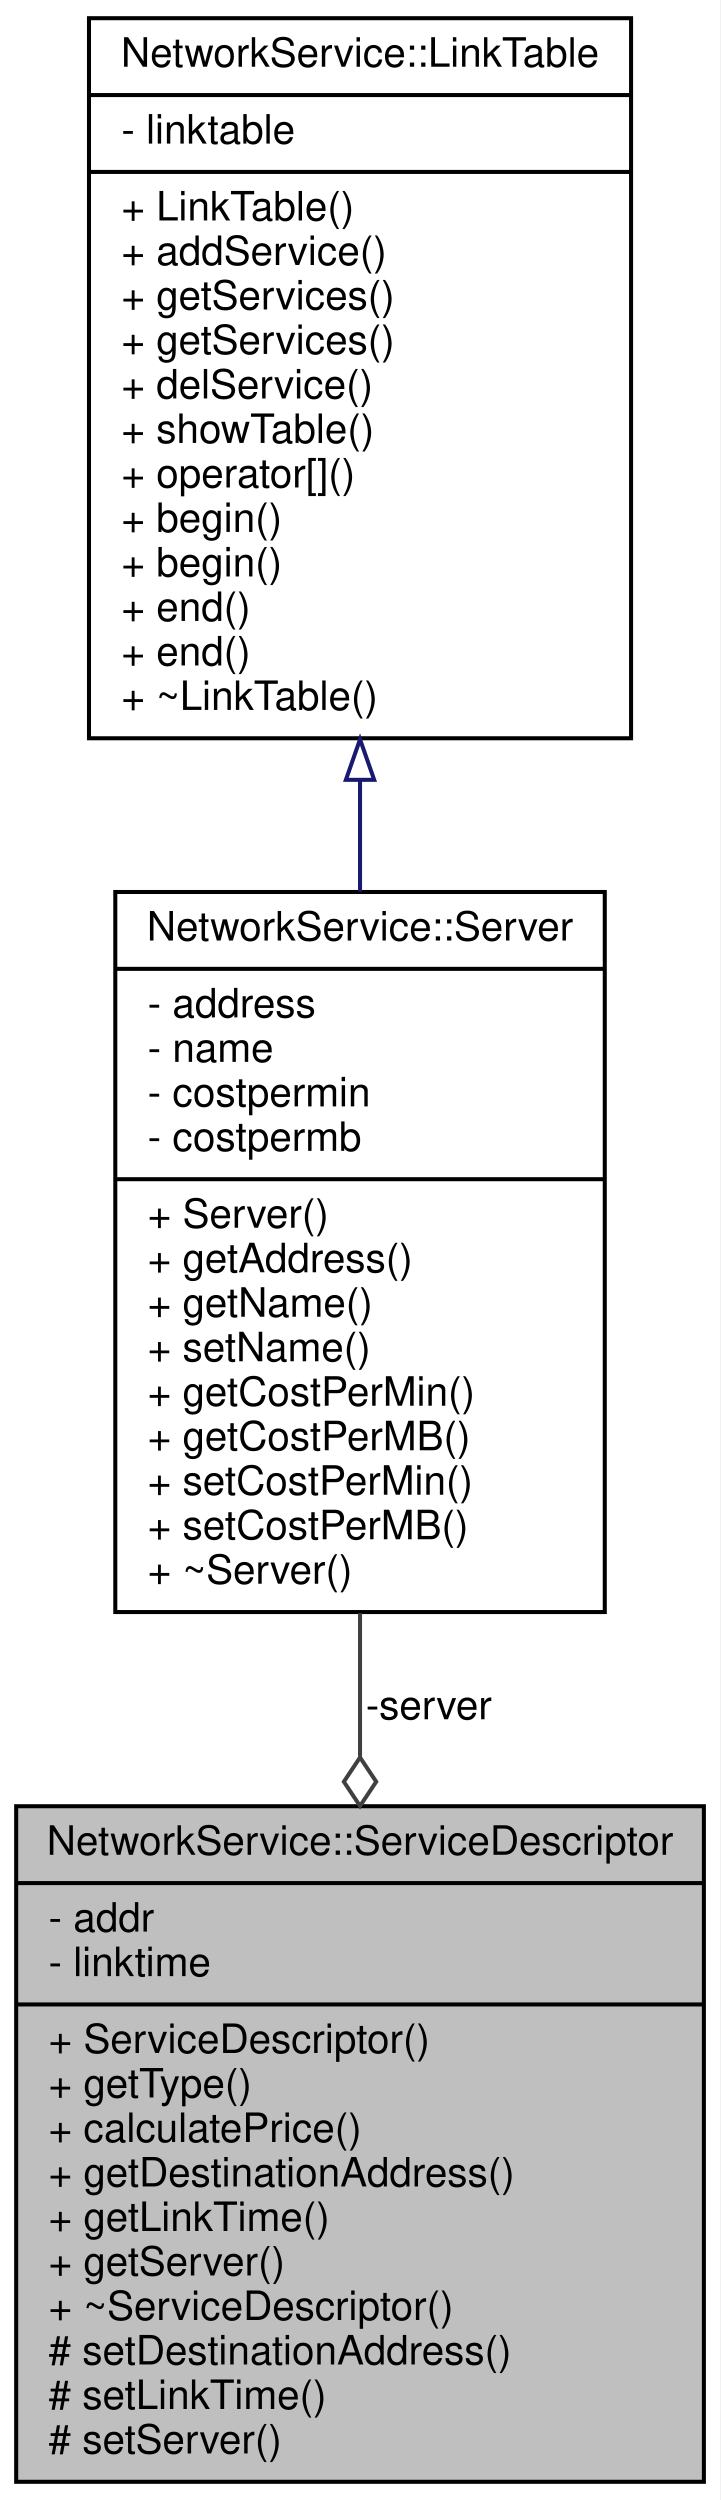
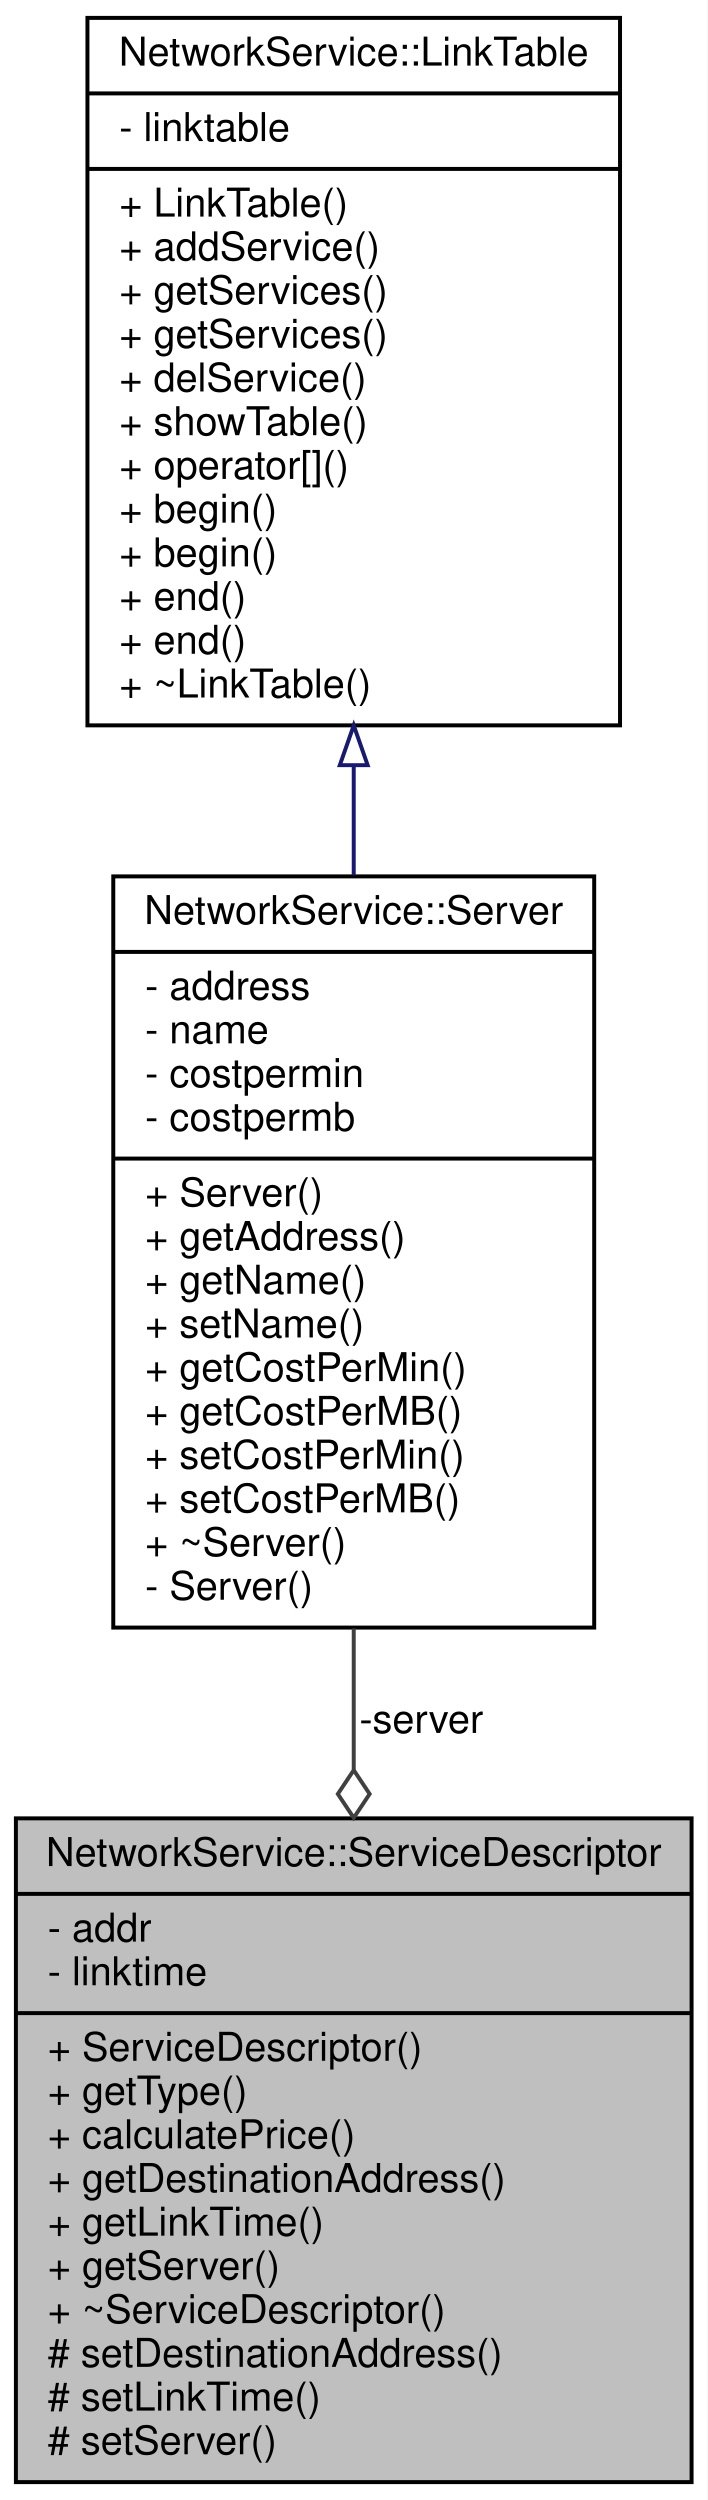
- <svg xmlns="http://www.w3.org/2000/svg" xmlns:xlink="http://www.w3.org/1999/xlink" width="178pt" height="618pt" viewBox="0.00 0.00 178.00 618.00">
-   <g id="graph0" class="graph" transform="scale(1 1) rotate(0) translate(4 614)">
-     <polygon fill="white" stroke="none" points="-4,4 -4,-614 174,-614 174,4 -4,4" />
+ <svg xmlns="http://www.w3.org/2000/svg" xmlns:xlink="http://www.w3.org/1999/xlink" width="178pt" height="629pt" viewBox="0.00 0.00 178.00 629.00">
+   <g id="graph0" class="graph" transform="scale(1 1) rotate(0) translate(4 625)">
+     <polygon fill="white" stroke="none" points="-4,4 -4,-625 174,-625 174,4 -4,4" />
    <g id="node1" class="node">
      <polygon fill="#bfbfbf" stroke="black" points="0,-0.5 0,-167.5 170,-167.5 170,-0.5 0,-0.5" />
      <text text-anchor="middle" x="85" y="-155.5" font-family="Helvetica,sans-Serif" font-size="10.00">NetworkService::ServiceDescriptor</text>
      <polyline fill="none" stroke="black" points="0,-148.5 170,-148.5 " />
      <text text-anchor="start" x="8" y="-136.5" font-family="Helvetica,sans-Serif" font-size="10.00">- addr</text>
      <text text-anchor="start" x="8" y="-125.5" font-family="Helvetica,sans-Serif" font-size="10.00">- linktime</text>
      <polyline fill="none" stroke="black" points="0,-118.5 170,-118.5 " />
      <text text-anchor="start" x="8" y="-106.5" font-family="Helvetica,sans-Serif" font-size="10.00">+ ServiceDescriptor()</text>
      <text text-anchor="start" x="8" y="-95.5" font-family="Helvetica,sans-Serif" font-size="10.00">+ getType()</text>
      <text text-anchor="start" x="8" y="-84.5" font-family="Helvetica,sans-Serif" font-size="10.00">+ calculatePrice()</text>
      <text text-anchor="start" x="8" y="-73.5" font-family="Helvetica,sans-Serif" font-size="10.00">+ getDestinationAddress()</text>
      <text text-anchor="start" x="8" y="-62.5" font-family="Helvetica,sans-Serif" font-size="10.00">+ getLinkTime()</text>
      <text text-anchor="start" x="8" y="-51.5" font-family="Helvetica,sans-Serif" font-size="10.00">+ getServer()</text>
      <text text-anchor="start" x="8" y="-40.5" font-family="Helvetica,sans-Serif" font-size="10.00">+ ~ServiceDescriptor()</text>
      <text text-anchor="start" x="8" y="-29.5" font-family="Helvetica,sans-Serif" font-size="10.00"># setDestinationAddress()</text>
      <text text-anchor="start" x="8" y="-18.5" font-family="Helvetica,sans-Serif" font-size="10.00"># setLinkTime()</text>
      <text text-anchor="start" x="8" y="-7.5" font-family="Helvetica,sans-Serif" font-size="10.00"># setServer()</text>
    </g>
    <g id="node2" class="node">
      <g id="a_node2">
        <a xlink:href="class_network_service_1_1_server.html" target="_top" xlink:title="Описатель сервера ">
-           <polygon fill="white" stroke="black" points="24.5,-215.5 24.5,-393.5 145.5,-393.5 145.5,-215.5 24.5,-215.5" />
-           <text text-anchor="middle" x="85" y="-381.5" font-family="Helvetica,sans-Serif" font-size="10.00">NetworkService::Server</text>
-           <polyline fill="none" stroke="black" points="24.5,-374.5 145.5,-374.5 " />
-           <text text-anchor="start" x="32.5" y="-362.5" font-family="Helvetica,sans-Serif" font-size="10.00">- address</text>
-           <text text-anchor="start" x="32.5" y="-351.5" font-family="Helvetica,sans-Serif" font-size="10.00">- name</text>
-           <text text-anchor="start" x="32.5" y="-340.5" font-family="Helvetica,sans-Serif" font-size="10.00">- costpermin</text>
-           <text text-anchor="start" x="32.5" y="-329.5" font-family="Helvetica,sans-Serif" font-size="10.00">- costpermb</text>
-           <polyline fill="none" stroke="black" points="24.5,-322.5 145.5,-322.5 " />
-           <text text-anchor="start" x="32.5" y="-310.5" font-family="Helvetica,sans-Serif" font-size="10.00">+ Server()</text>
-           <text text-anchor="start" x="32.5" y="-299.5" font-family="Helvetica,sans-Serif" font-size="10.00">+ getAddress()</text>
-           <text text-anchor="start" x="32.5" y="-288.5" font-family="Helvetica,sans-Serif" font-size="10.00">+ getName()</text>
-           <text text-anchor="start" x="32.5" y="-277.5" font-family="Helvetica,sans-Serif" font-size="10.00">+ setName()</text>
-           <text text-anchor="start" x="32.5" y="-266.5" font-family="Helvetica,sans-Serif" font-size="10.00">+ getCostPerMin()</text>
-           <text text-anchor="start" x="32.5" y="-255.5" font-family="Helvetica,sans-Serif" font-size="10.00">+ getCostPerMB()</text>
-           <text text-anchor="start" x="32.5" y="-244.5" font-family="Helvetica,sans-Serif" font-size="10.00">+ setCostPerMin()</text>
-           <text text-anchor="start" x="32.5" y="-233.5" font-family="Helvetica,sans-Serif" font-size="10.00">+ setCostPerMB()</text>
-           <text text-anchor="start" x="32.5" y="-222.5" font-family="Helvetica,sans-Serif" font-size="10.00">+ ~Server()</text>
+           <polygon fill="white" stroke="black" points="24.5,-215.5 24.5,-404.5 145.5,-404.5 145.5,-215.5 24.5,-215.5" />
+           <text text-anchor="middle" x="85" y="-392.5" font-family="Helvetica,sans-Serif" font-size="10.00">NetworkService::Server</text>
+           <polyline fill="none" stroke="black" points="24.5,-385.5 145.5,-385.5 " />
+           <text text-anchor="start" x="32.5" y="-373.5" font-family="Helvetica,sans-Serif" font-size="10.00">- address</text>
+           <text text-anchor="start" x="32.5" y="-362.5" font-family="Helvetica,sans-Serif" font-size="10.00">- name</text>
+           <text text-anchor="start" x="32.5" y="-351.5" font-family="Helvetica,sans-Serif" font-size="10.00">- costpermin</text>
+           <text text-anchor="start" x="32.5" y="-340.5" font-family="Helvetica,sans-Serif" font-size="10.00">- costpermb</text>
+           <polyline fill="none" stroke="black" points="24.5,-333.5 145.5,-333.5 " />
+           <text text-anchor="start" x="32.5" y="-321.5" font-family="Helvetica,sans-Serif" font-size="10.00">+ Server()</text>
+           <text text-anchor="start" x="32.5" y="-310.5" font-family="Helvetica,sans-Serif" font-size="10.00">+ getAddress()</text>
+           <text text-anchor="start" x="32.5" y="-299.5" font-family="Helvetica,sans-Serif" font-size="10.00">+ getName()</text>
+           <text text-anchor="start" x="32.5" y="-288.5" font-family="Helvetica,sans-Serif" font-size="10.00">+ setName()</text>
+           <text text-anchor="start" x="32.5" y="-277.5" font-family="Helvetica,sans-Serif" font-size="10.00">+ getCostPerMin()</text>
+           <text text-anchor="start" x="32.5" y="-266.5" font-family="Helvetica,sans-Serif" font-size="10.00">+ getCostPerMB()</text>
+           <text text-anchor="start" x="32.5" y="-255.5" font-family="Helvetica,sans-Serif" font-size="10.00">+ setCostPerMin()</text>
+           <text text-anchor="start" x="32.5" y="-244.5" font-family="Helvetica,sans-Serif" font-size="10.00">+ setCostPerMB()</text>
+           <text text-anchor="start" x="32.5" y="-233.5" font-family="Helvetica,sans-Serif" font-size="10.00">+ ~Server()</text>
+           <text text-anchor="start" x="32.5" y="-222.5" font-family="Helvetica,sans-Serif" font-size="10.00">- Server()</text>
        </a>
      </g>
    </g>
    <g id="edge1" class="edge">
-       <path fill="none" stroke="#404040" d="M85,-215.258C85,-203.566 85,-191.541 85,-179.746" />
-       <polygon fill="none" stroke="#404040" points="85,-179.56 81,-173.561 85,-167.56 89,-173.56 85,-179.56" />
+       <path fill="none" stroke="#404040" d="M85,-215.302C85,-203.557 85,-191.536 85,-179.774" />
+       <polygon fill="none" stroke="#404040" points="85,-179.634 81,-173.634 85,-167.634 89,-173.634 85,-179.634" />
      <text text-anchor="middle" x="102" y="-189" font-family="Helvetica,sans-Serif" font-size="10.00"> -server</text>
    </g>
    <g id="node3" class="node">
      <g id="a_node3">
        <a xlink:href="class_network_service_1_1_link_table.html" target="_top" xlink:title="Класс, реализующий &quot;таблицу связи&quot;. ">
-           <polygon fill="white" stroke="black" points="18,-431.5 18,-609.5 152,-609.5 152,-431.5 18,-431.5" />
-           <text text-anchor="middle" x="85" y="-597.5" font-family="Helvetica,sans-Serif" font-size="10.00">NetworkService::LinkTable</text>
-           <polyline fill="none" stroke="black" points="18,-590.5 152,-590.5 " />
-           <text text-anchor="start" x="26" y="-578.5" font-family="Helvetica,sans-Serif" font-size="10.00">- linktable</text>
-           <polyline fill="none" stroke="black" points="18,-571.5 152,-571.5 " />
-           <text text-anchor="start" x="26" y="-559.5" font-family="Helvetica,sans-Serif" font-size="10.00">+ LinkTable()</text>
-           <text text-anchor="start" x="26" y="-548.5" font-family="Helvetica,sans-Serif" font-size="10.00">+ addService()</text>
+           <polygon fill="white" stroke="black" points="18,-442.5 18,-620.5 152,-620.5 152,-442.5 18,-442.5" />
+           <text text-anchor="middle" x="85" y="-608.5" font-family="Helvetica,sans-Serif" font-size="10.00">NetworkService::LinkTable</text>
+           <polyline fill="none" stroke="black" points="18,-601.5 152,-601.5 " />
+           <text text-anchor="start" x="26" y="-589.5" font-family="Helvetica,sans-Serif" font-size="10.00">- linktable</text>
+           <polyline fill="none" stroke="black" points="18,-582.5 152,-582.5 " />
+           <text text-anchor="start" x="26" y="-570.5" font-family="Helvetica,sans-Serif" font-size="10.00">+ LinkTable()</text>
+           <text text-anchor="start" x="26" y="-559.5" font-family="Helvetica,sans-Serif" font-size="10.00">+ addService()</text>
+           <text text-anchor="start" x="26" y="-548.5" font-family="Helvetica,sans-Serif" font-size="10.00">+ getServices()</text>
          <text text-anchor="start" x="26" y="-537.5" font-family="Helvetica,sans-Serif" font-size="10.00">+ getServices()</text>
-           <text text-anchor="start" x="26" y="-526.5" font-family="Helvetica,sans-Serif" font-size="10.00">+ getServices()</text>
-           <text text-anchor="start" x="26" y="-515.5" font-family="Helvetica,sans-Serif" font-size="10.00">+ delService()</text>
-           <text text-anchor="start" x="26" y="-504.5" font-family="Helvetica,sans-Serif" font-size="10.00">+ showTable()</text>
-           <text text-anchor="start" x="26" y="-493.5" font-family="Helvetica,sans-Serif" font-size="10.00">+ operator[]()</text>
+           <text text-anchor="start" x="26" y="-526.5" font-family="Helvetica,sans-Serif" font-size="10.00">+ delService()</text>
+           <text text-anchor="start" x="26" y="-515.5" font-family="Helvetica,sans-Serif" font-size="10.00">+ showTable()</text>
+           <text text-anchor="start" x="26" y="-504.5" font-family="Helvetica,sans-Serif" font-size="10.00">+ operator[]()</text>
+           <text text-anchor="start" x="26" y="-493.5" font-family="Helvetica,sans-Serif" font-size="10.00">+ begin()</text>
          <text text-anchor="start" x="26" y="-482.5" font-family="Helvetica,sans-Serif" font-size="10.00">+ begin()</text>
-           <text text-anchor="start" x="26" y="-471.5" font-family="Helvetica,sans-Serif" font-size="10.00">+ begin()</text>
+           <text text-anchor="start" x="26" y="-471.5" font-family="Helvetica,sans-Serif" font-size="10.00">+ end()</text>
          <text text-anchor="start" x="26" y="-460.5" font-family="Helvetica,sans-Serif" font-size="10.00">+ end()</text>
-           <text text-anchor="start" x="26" y="-449.5" font-family="Helvetica,sans-Serif" font-size="10.00">+ end()</text>
-           <text text-anchor="start" x="26" y="-438.5" font-family="Helvetica,sans-Serif" font-size="10.00">+ ~LinkTable()</text>
+           <text text-anchor="start" x="26" y="-449.5" font-family="Helvetica,sans-Serif" font-size="10.00">+ ~LinkTable()</text>
        </a>
      </g>
    </g>
    <g id="edge2" class="edge">
-       <path fill="none" stroke="midnightblue" d="M85,-420.959C85,-411.824 85,-402.606 85,-393.575" />
-       <polygon fill="none" stroke="midnightblue" points="81.5,-421.222 85,-431.222 88.5,-421.223 81.5,-421.222" />
+       <path fill="none" stroke="midnightblue" d="M85,-432.238C85,-423.108 85,-413.872 85,-404.784" />
+       <polygon fill="none" stroke="midnightblue" points="81.5,-432.486 85,-442.486 88.5,-432.486 81.5,-432.486" />
    </g>
  </g>
</svg>
